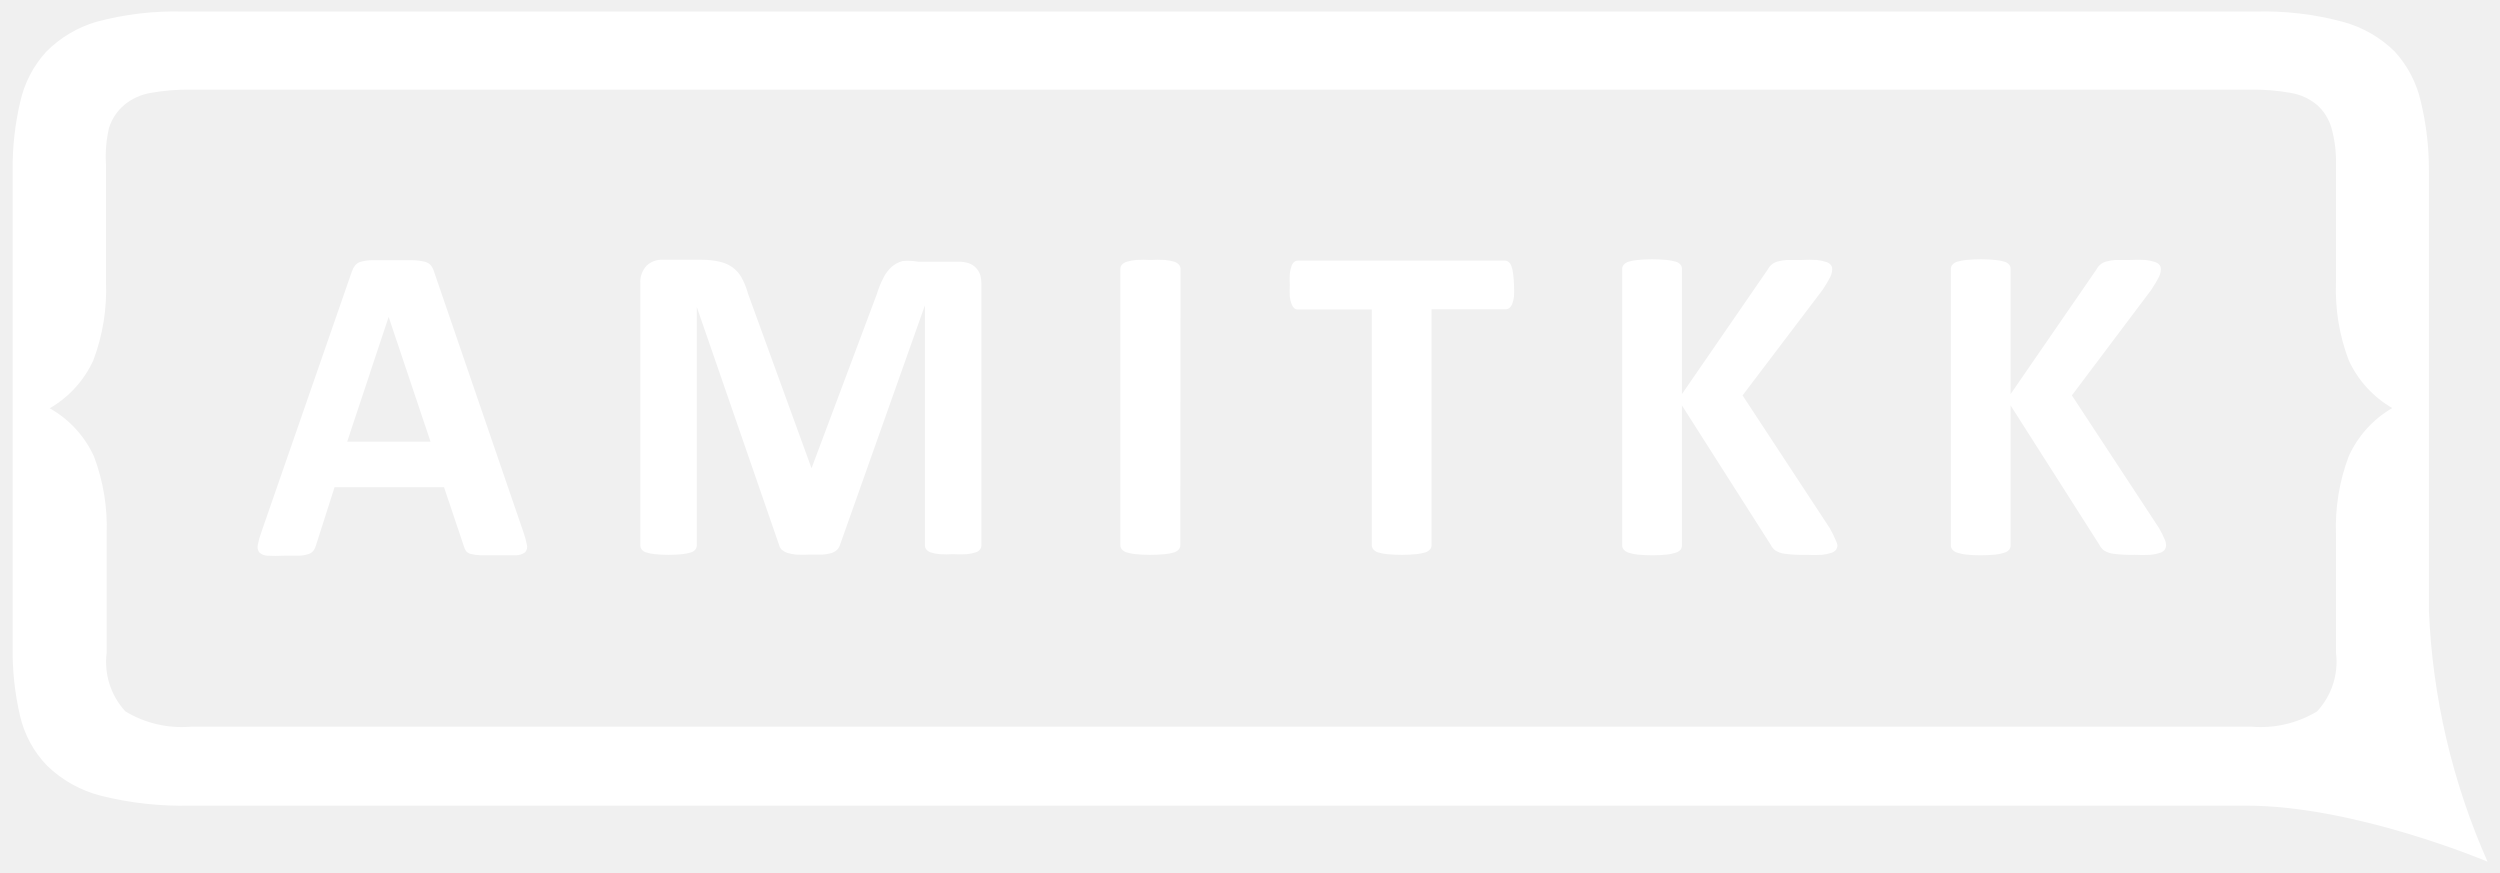
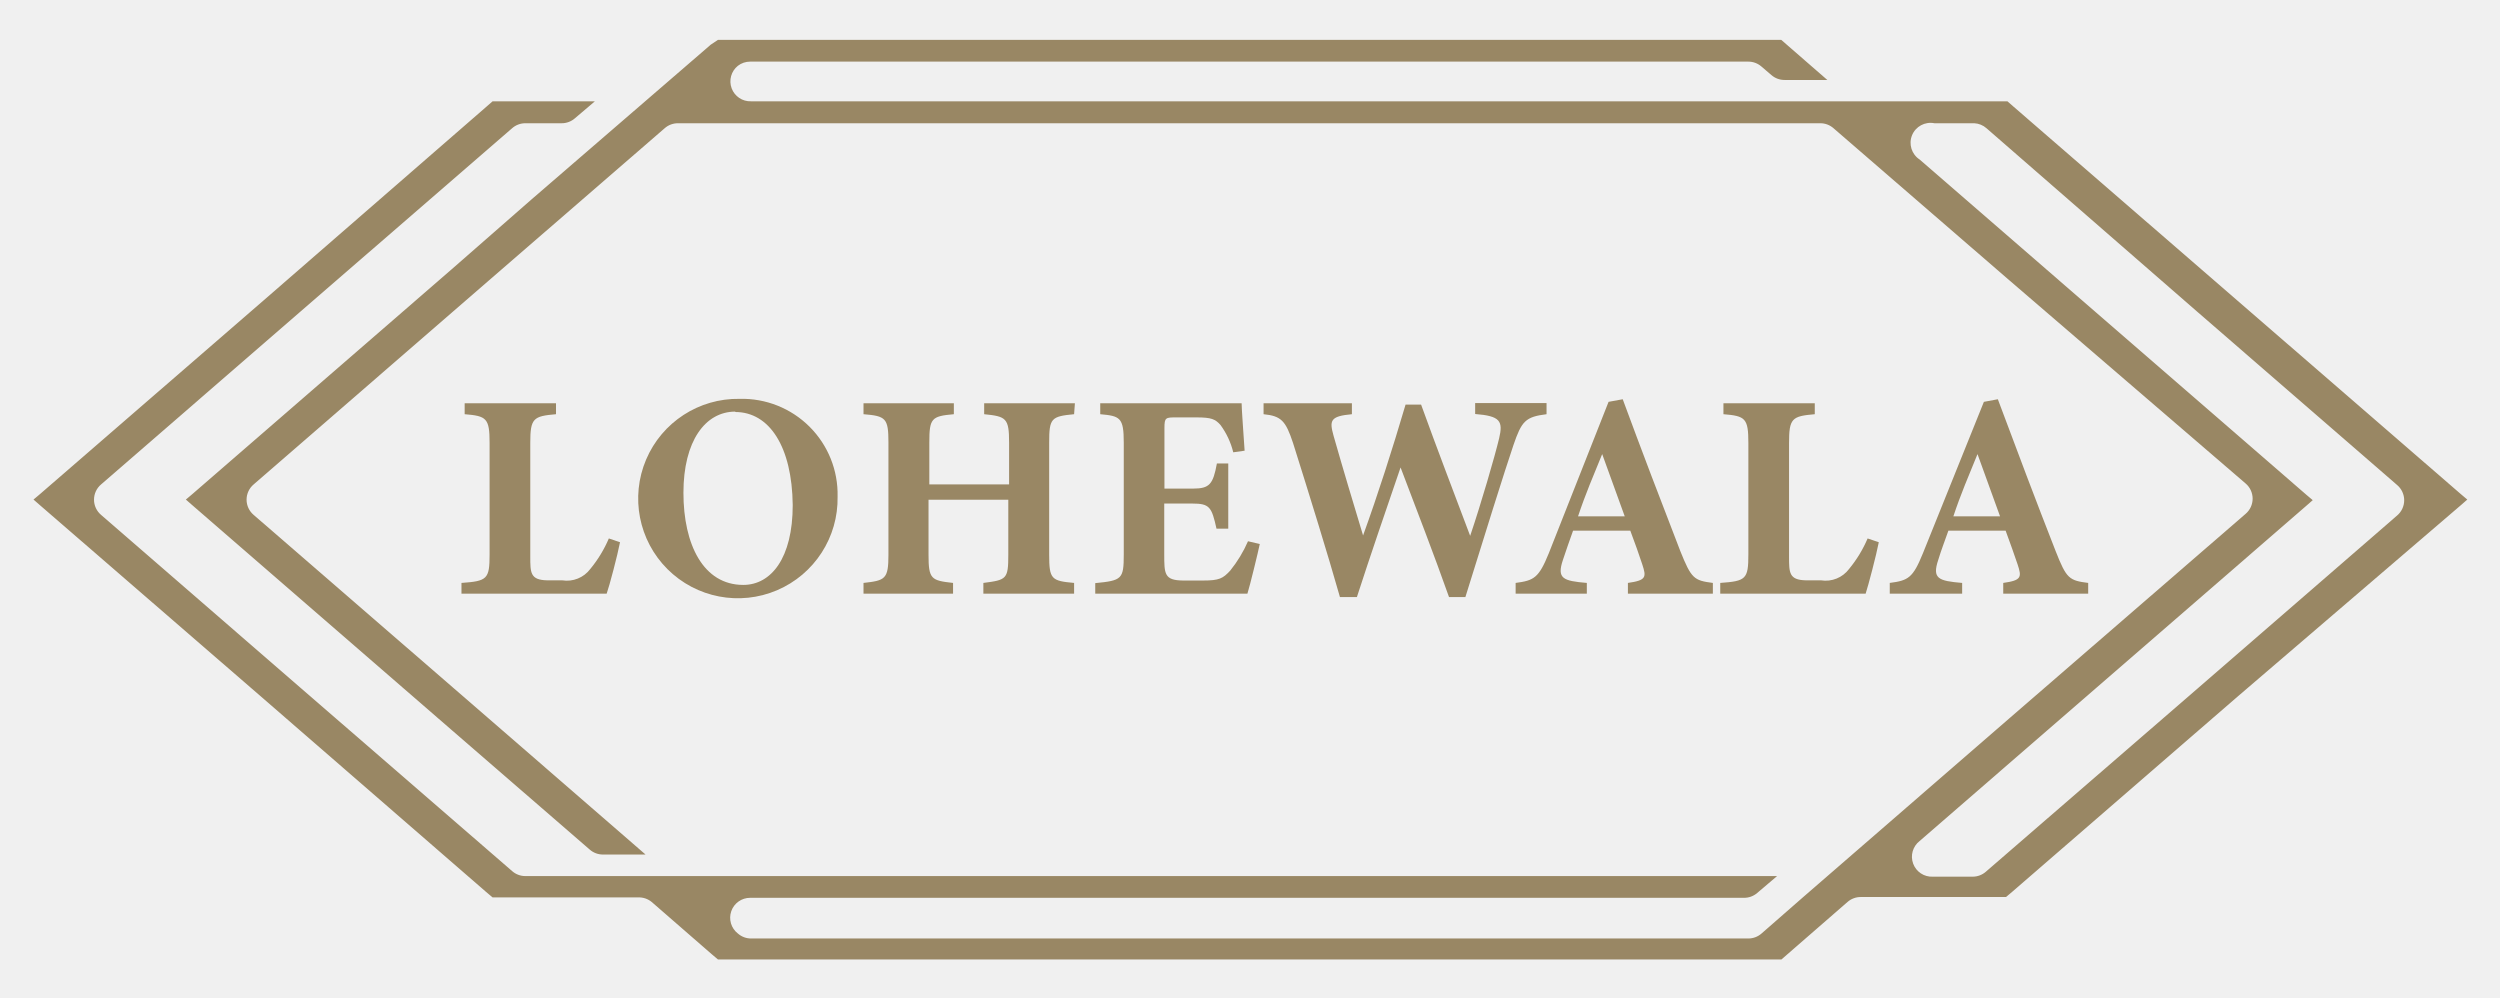
- <svg xmlns="http://www.w3.org/2000/svg" id="Layer_1" data-name="Layer 1" viewBox="0 0 114.63 40">
+ <svg xmlns="http://www.w3.org/2000/svg" id="Layer_1" data-name="Layer 1" viewBox="0 0 125.36 50.02">
  <defs>
-     <style>.cls-1{fill:#fff;}.cls-2{fill:none;}</style>
+     <style>.cls-1{fill:#998764;}</style>
  </defs>
-   <path class="cls-1" d="M.58,7.8V29.67a13.08,13.08,0,0,0,.34,3.16,4.86,4.86,0,0,0,1.24,2.28,5.51,5.51,0,0,0,2.48,1.38,15.37,15.37,0,0,0,4.1.45H103c5,0,11.06,2.57,11.06,2.57A31.6,31.6,0,0,1,111.37,28V7.8A13.22,13.22,0,0,0,111,4.66a5.05,5.05,0,0,0-1.2-2.3A5.38,5.38,0,0,0,107.42,1a13.87,13.87,0,0,0-4-.47h-95a13.87,13.87,0,0,0-4,.47A5.37,5.37,0,0,0,2.13,2.36a5,5,0,0,0-1.2,2.3A13.13,13.13,0,0,0,.58,7.8ZM2.28,18.72a4.88,4.88,0,0,0,2-2.2,9.13,9.13,0,0,0,.58-3.59V7.54A5.76,5.76,0,0,1,5,5.86,2.27,2.27,0,0,1,5.7,4.81a2.55,2.55,0,0,1,1.21-.55,9.64,9.64,0,0,1,1.84-.15H103.2a9.65,9.65,0,0,1,1.84.15,2.54,2.54,0,0,1,1.2.55,2.25,2.25,0,0,1,.66,1.05,5.69,5.69,0,0,1,.21,1.68v5.38a9.13,9.13,0,0,0,.58,3.59,4.88,4.88,0,0,0,2,2.2,4.87,4.87,0,0,0-2,2.22,9.17,9.17,0,0,0-.58,3.58v5.42a3.34,3.34,0,0,1-.87,2.69,5,5,0,0,1-3,.7H8.75a5,5,0,0,1-3-.7,3.35,3.35,0,0,1-.86-2.69V24.51a9.17,9.17,0,0,0-.58-3.58A4.86,4.86,0,0,0,2.28,18.72Z" />
-   <path class="cls-2" d="M2.28,18.72a4.88,4.88,0,0,0,2-2.2,9.13,9.13,0,0,0,.58-3.59V7.54A5.76,5.76,0,0,1,5,5.86,2.27,2.27,0,0,1,5.7,4.81a2.55,2.55,0,0,1,1.21-.55,9.64,9.64,0,0,1,1.84-.15H103.2a9.65,9.65,0,0,1,1.84.15,2.54,2.54,0,0,1,1.2.55,2.25,2.25,0,0,1,.66,1.05,5.69,5.69,0,0,1,.21,1.68v5.38a9.13,9.13,0,0,0,.58,3.59,4.88,4.88,0,0,0,2,2.2,4.87,4.87,0,0,0-2,2.22,9.17,9.17,0,0,0-.58,3.58v5.42a3.34,3.34,0,0,1-.87,2.69,5,5,0,0,1-3,.7H8.75a5,5,0,0,1-3-.7,3.35,3.35,0,0,1-.86-2.69V24.51a9.17,9.17,0,0,0-.58-3.58A4.86,4.86,0,0,0,2.28,18.72Z" />
-   <path class="cls-1" d="M24,24.4a3.63,3.63,0,0,1,.16.59.36.36,0,0,1-.08.33.68.68,0,0,1-.41.14q-.29,0-.8,0l-.83,0a2,2,0,0,1-.45-.06.41.41,0,0,1-.22-.13.71.71,0,0,1-.1-.22l-.91-2.71H15.34L14.49,25a.84.84,0,0,1-.11.24.44.44,0,0,1-.22.16,1.6,1.6,0,0,1-.43.08l-.72,0a6.94,6.94,0,0,1-.75,0,.57.57,0,0,1-.37-.15.41.41,0,0,1-.07-.34,3.39,3.39,0,0,1,.16-.58l4.15-11.95a1,1,0,0,1,.15-.29.52.52,0,0,1,.27-.17,2.1,2.1,0,0,1,.5-.07l.85,0,1,0a2.61,2.61,0,0,1,.57.07.54.54,0,0,1,.29.17,1,1,0,0,1,.15.31Zm-6.18-9.87h0l-1.9,5.72h3.82Z" />
-   <path class="cls-1" d="M45,25a.32.32,0,0,1-.06.19.4.4,0,0,1-.21.14,2,2,0,0,1-.4.08,5.3,5.3,0,0,1-.63,0,5.19,5.19,0,0,1-.62,0,1.92,1.92,0,0,1-.4-.08.43.43,0,0,1-.21-.14.3.3,0,0,1-.06-.19v-11h0L38.51,25a.51.51,0,0,1-.14.22.66.66,0,0,1-.25.14,1.71,1.71,0,0,1-.41.07l-.6,0a6,6,0,0,1-.6,0,1.82,1.82,0,0,1-.41-.08.76.76,0,0,1-.25-.14.4.4,0,0,1-.12-.2L31.95,14.08h0V25a.32.32,0,0,1-.06.19.41.41,0,0,1-.21.14,2.16,2.16,0,0,1-.4.08,6.32,6.32,0,0,1-1.25,0,2,2,0,0,1-.4-.08.4.4,0,0,1-.21-.14.32.32,0,0,1-.06-.19V13a1.1,1.1,0,0,1,.28-.81,1,1,0,0,1,.75-.28h1.79A3.76,3.76,0,0,1,33,12a1.59,1.59,0,0,1,.59.26,1.48,1.48,0,0,1,.42.48,3.44,3.44,0,0,1,.29.73l2.91,8h0l3-8a4.22,4.22,0,0,1,.3-.74,1.72,1.72,0,0,1,.37-.49,1.24,1.24,0,0,1,.5-.27A2.63,2.63,0,0,1,42.1,12h1.84a1.44,1.44,0,0,1,.48.07.82.82,0,0,1,.33.21.93.93,0,0,1,.2.34A1.46,1.46,0,0,1,45,13Z" />
-   <path class="cls-1" d="M54.12,25a.29.29,0,0,1-.07.19.47.47,0,0,1-.22.14,2.18,2.18,0,0,1-.42.08,7.07,7.07,0,0,1-1.33,0,2.19,2.19,0,0,1-.42-.08.47.47,0,0,1-.22-.14.29.29,0,0,1-.07-.19V12.33a.29.29,0,0,1,.07-.19.48.48,0,0,1,.23-.14,2.31,2.31,0,0,1,.42-.08,5.66,5.66,0,0,1,.66,0,5.78,5.78,0,0,1,.67,0,2.19,2.19,0,0,1,.42.08.48.48,0,0,1,.22.14.29.29,0,0,1,.07.19Z" />
-   <path class="cls-1" d="M69.42,13.07a4.36,4.36,0,0,1,0,.52,1.41,1.41,0,0,1-.08.34.46.46,0,0,1-.13.19.27.27,0,0,1-.17.06H65.64V25a.29.29,0,0,1-.07.19.47.47,0,0,1-.22.14,2.19,2.19,0,0,1-.42.08,7,7,0,0,1-1.32,0,2.19,2.19,0,0,1-.42-.08.47.47,0,0,1-.22-.14.29.29,0,0,1-.07-.19V14.19H59.52a.26.26,0,0,1-.18-.06.48.48,0,0,1-.12-.19,1.39,1.39,0,0,1-.08-.34,4.33,4.33,0,0,1,0-.52,4.58,4.58,0,0,1,0-.53,1.41,1.41,0,0,1,.08-.35.44.44,0,0,1,.12-.19.28.28,0,0,1,.18-.06H69a.28.28,0,0,1,.17.06.42.42,0,0,1,.13.19,1.42,1.42,0,0,1,.08.35A4.61,4.61,0,0,1,69.42,13.07Z" />
-   <path class="cls-1" d="M84.25,25a.37.37,0,0,1-.06.2.42.42,0,0,1-.22.15,2,2,0,0,1-.44.09,6.62,6.62,0,0,1-.71,0,6.34,6.34,0,0,1-1-.05,1,1,0,0,1-.43-.16.74.74,0,0,1-.2-.25l-4.07-6.39V25a.32.32,0,0,1-.06.2.47.47,0,0,1-.22.14,1.9,1.9,0,0,1-.42.09,7.07,7.07,0,0,1-1.33,0,1.91,1.91,0,0,1-.42-.09.5.5,0,0,1-.22-.14.3.3,0,0,1-.07-.2V12.34a.3.3,0,0,1,.07-.2.48.48,0,0,1,.22-.14,2.19,2.19,0,0,1,.42-.08,7.07,7.07,0,0,1,1.33,0,2.19,2.19,0,0,1,.42.08.44.44,0,0,1,.22.14.32.32,0,0,1,.06.2v5.73l3.94-5.72a.7.7,0,0,1,.45-.36,2,2,0,0,1,.43-.07l.67,0a6.18,6.18,0,0,1,.69,0,2,2,0,0,1,.43.09.47.47,0,0,1,.22.14.3.3,0,0,1,.06.19.81.81,0,0,1-.09.36q-.09.19-.35.59L79.9,18.13l4,6.09a4.8,4.8,0,0,1,.28.57A.75.75,0,0,1,84.25,25Z" />
-   <path class="cls-1" d="M99.32,25a.37.37,0,0,1-.06.2.42.42,0,0,1-.22.15,2,2,0,0,1-.44.09,6.62,6.62,0,0,1-.71,0,6.34,6.34,0,0,1-1-.05,1,1,0,0,1-.43-.16.74.74,0,0,1-.2-.25l-4.07-6.39V25a.32.32,0,0,1-.06.2.47.47,0,0,1-.22.14,1.9,1.9,0,0,1-.42.09,7.07,7.07,0,0,1-1.33,0,1.91,1.91,0,0,1-.42-.09.5.5,0,0,1-.22-.14.3.3,0,0,1-.07-.2V12.34a.3.3,0,0,1,.07-.2.48.48,0,0,1,.22-.14,2.19,2.19,0,0,1,.42-.08,7.07,7.07,0,0,1,1.33,0,2.19,2.19,0,0,1,.42.08.44.44,0,0,1,.22.14.32.32,0,0,1,.06.2v5.73l3.94-5.72a.7.7,0,0,1,.45-.36,2,2,0,0,1,.43-.07l.67,0a6.18,6.18,0,0,1,.69,0,2,2,0,0,1,.43.09.47.47,0,0,1,.22.14.3.3,0,0,1,.06.19.81.81,0,0,1-.09.36q-.09.19-.35.59L95,18.13l4,6.09a4.8,4.8,0,0,1,.28.57A.75.75,0,0,1,99.32,25Z" />
+   <path class="cls-1" d="M99,6.18h-2A1,1,0,0,0,96.26,8l6.39,5.54h0l13,11.27.32.27-.32.28-13,11.27h0l-6.39,5.54a1,1,0,0,0,.66,1.79h2a1,1,0,0,0,.66-.25l10.62-9.19,10-8.67a1,1,0,0,0,0-1.53l-10-8.67L99.61,6.43A1,1,0,0,0,99,6.18ZM2,24.78l11.21-9.71h0L24.38,5.36l.32-.28h5.13l-1,.85a1,1,0,0,1-.67.25H26.34a1,1,0,0,0-.66.25L15.07,15.62h0l-10,8.67a1,1,0,0,0,0,1.53l10,8.67h0l10.61,9.19a1,1,0,0,0,.66.25H89.11l-1,.85a1,1,0,0,1-.67.24H37.62A1,1,0,0,0,37,46.81h0a1,1,0,0,0,.66.25H87.67a1,1,0,0,0,.66-.25L90.4,45h0c3.45-3,6.93-6,10.38-9h0l11.82-10.23a1,1,0,0,0,0-1.53L100.75,14.05h0L91.94,6.43a1,1,0,0,0-.66-.25H34a1,1,0,0,0-.67.25l-8.8,7.62h0L12.72,24.29a1,1,0,0,0,0,1.53L24.53,36.05h0l7.84,6.8H30.23a1,1,0,0,1-.66-.25l-6.93-6h0l-13-11.27-.32-.28.32-.27,13-11.27h0l4-3.5h0l9-7.77L36,2H89.32l.31.27,2,1.74H89.49a1,1,0,0,1-.67-.25l-.49-.42a1,1,0,0,0-.66-.25H37.62A1,1,0,0,0,37,3.3h0a1,1,0,0,0,.66,1.78h63l.32.28,11.21,9.71,11.21,9.71.32.27-.32.28L112.12,35l-11.21,9.71-.32.27H93.31a1,1,0,0,0-.67.25l-3,2.61-.31.27H36l-.32-.27-3-2.61A1,1,0,0,0,32,45H24.7l-.32-.27L13.17,35h0L2,25.33l-.32-.28Z" />
+   <path class="cls-1" d="M31.09,27.19c-.12.63-.53,2.19-.67,2.58H23.14v-.54c1.29-.09,1.41-.19,1.41-1.42v-5.6c0-1.24-.15-1.35-1.25-1.44v-.55h4.58v.55c-1.14.1-1.29.2-1.29,1.44v5.7c0,.81,0,1.17.84,1.19h.76a1.47,1.47,0,0,0,1.41-.57A6.26,6.26,0,0,0,30.53,27Z" />
+   <path class="cls-1" d="M37.09,20A4.79,4.79,0,0,1,42,24.9,5,5,0,1,1,37.09,20Zm-.22.64c-1.5,0-2.6,1.47-2.6,4.07s1,4.62,3,4.62c1.4,0,2.48-1.35,2.48-4C39.72,22.4,38.58,20.66,36.87,20.66Z" />
+   <path class="cls-1" d="M53.86,20.77c-1.15.11-1.25.2-1.25,1.42v5.63c0,1.22.11,1.31,1.25,1.41v.54H49.31v-.54c1.17-.15,1.25-.19,1.25-1.41V25.06h-4v2.76c0,1.22.13,1.29,1.23,1.41v.54H43.3v-.54c1.09-.12,1.25-.19,1.25-1.41V22.19c0-1.22-.13-1.33-1.25-1.42v-.55h4.53v.55c-1.12.1-1.23.2-1.23,1.42v2.1h4v-2.1c0-1.22-.14-1.31-1.25-1.42v-.55h4.55Z" />
+   <path class="cls-1" d="M63.17,27.28c-.08.39-.49,2.08-.62,2.49H54.92v-.53c1.34-.13,1.43-.2,1.43-1.43V22.19c0-1.25-.18-1.33-1.18-1.42v-.55H60c1.54,0,2.06,0,2.26,0,0,.27.09,1.47.15,2.38l-.57.08a3.88,3.88,0,0,0-.64-1.37c-.26-.29-.45-.38-1.2-.38H59c-.55,0-.61,0-.61.53V24.5h1.44c.82,0,1-.22,1.19-1.26h.57v3.27H61c-.24-1.09-.35-1.26-1.21-1.26H58.38v2.53c0,1,0,1.32.94,1.33h1c.82,0,1-.1,1.37-.5a6.48,6.48,0,0,0,.89-1.47Z" />
+   <path class="cls-1" d="M77.55,20.77c-1.06.13-1.25.35-1.66,1.55s-1.48,4.62-2.41,7.62h-.82c-.75-2.12-1.59-4.29-2.43-6.5-.76,2.22-1.5,4.37-2.19,6.5h-.85c-.59-2.08-1.53-5.12-2.35-7.72-.37-1.12-.59-1.36-1.48-1.45v-.55h4.43v.55c-1.1.1-1.13.32-.92,1.08.48,1.69,1,3.41,1.48,5,.75-2.07,1.46-4.29,2.13-6.56h.78c.81,2.24,1.65,4.43,2.46,6.58.54-1.59,1.24-4,1.45-4.88s.06-1.13-1.2-1.23v-.55h3.58Z" />
+   <path class="cls-1" d="M81.63,29.77v-.54c.93-.13.93-.29.72-.93-.14-.44-.38-1.1-.6-1.69H78.88c-.16.46-.36,1-.51,1.47-.31.93,0,1.05,1.2,1.15v.54H76v-.54c.92-.12,1.16-.25,1.66-1.48l3-7.6.71-.13c.94,2.55,1.94,5.17,2.89,7.62.55,1.37.68,1.47,1.63,1.59v.54Zm-1.29-7c-.43,1.06-.84,2-1.21,3.12h2.34Z" />
+   <path class="cls-1" d="M94.21,27.19c-.12.63-.53,2.19-.66,2.58H86.26v-.54c1.29-.09,1.41-.19,1.41-1.42v-5.6c0-1.24-.15-1.35-1.25-1.44v-.55H91v.55c-1.14.1-1.29.2-1.29,1.44v5.7c0,.81,0,1.17.84,1.19h.76a1.47,1.47,0,0,0,1.41-.57A6.26,6.26,0,0,0,93.65,27Z" />
+   <path class="cls-1" d="M100.45,29.77v-.54c.93-.13.93-.29.72-.93-.15-.44-.38-1.1-.6-1.69H97.7c-.16.46-.37,1-.51,1.47-.31.93,0,1.05,1.2,1.15v.54H94.76v-.54c.93-.12,1.16-.25,1.66-1.48l3.06-7.6.7-.13c.95,2.55,1.94,5.17,2.9,7.62.54,1.37.67,1.47,1.63,1.59v.54Zm-1.29-7c-.43,1.06-.84,2-1.21,3.12h2.34Z" />
</svg>
